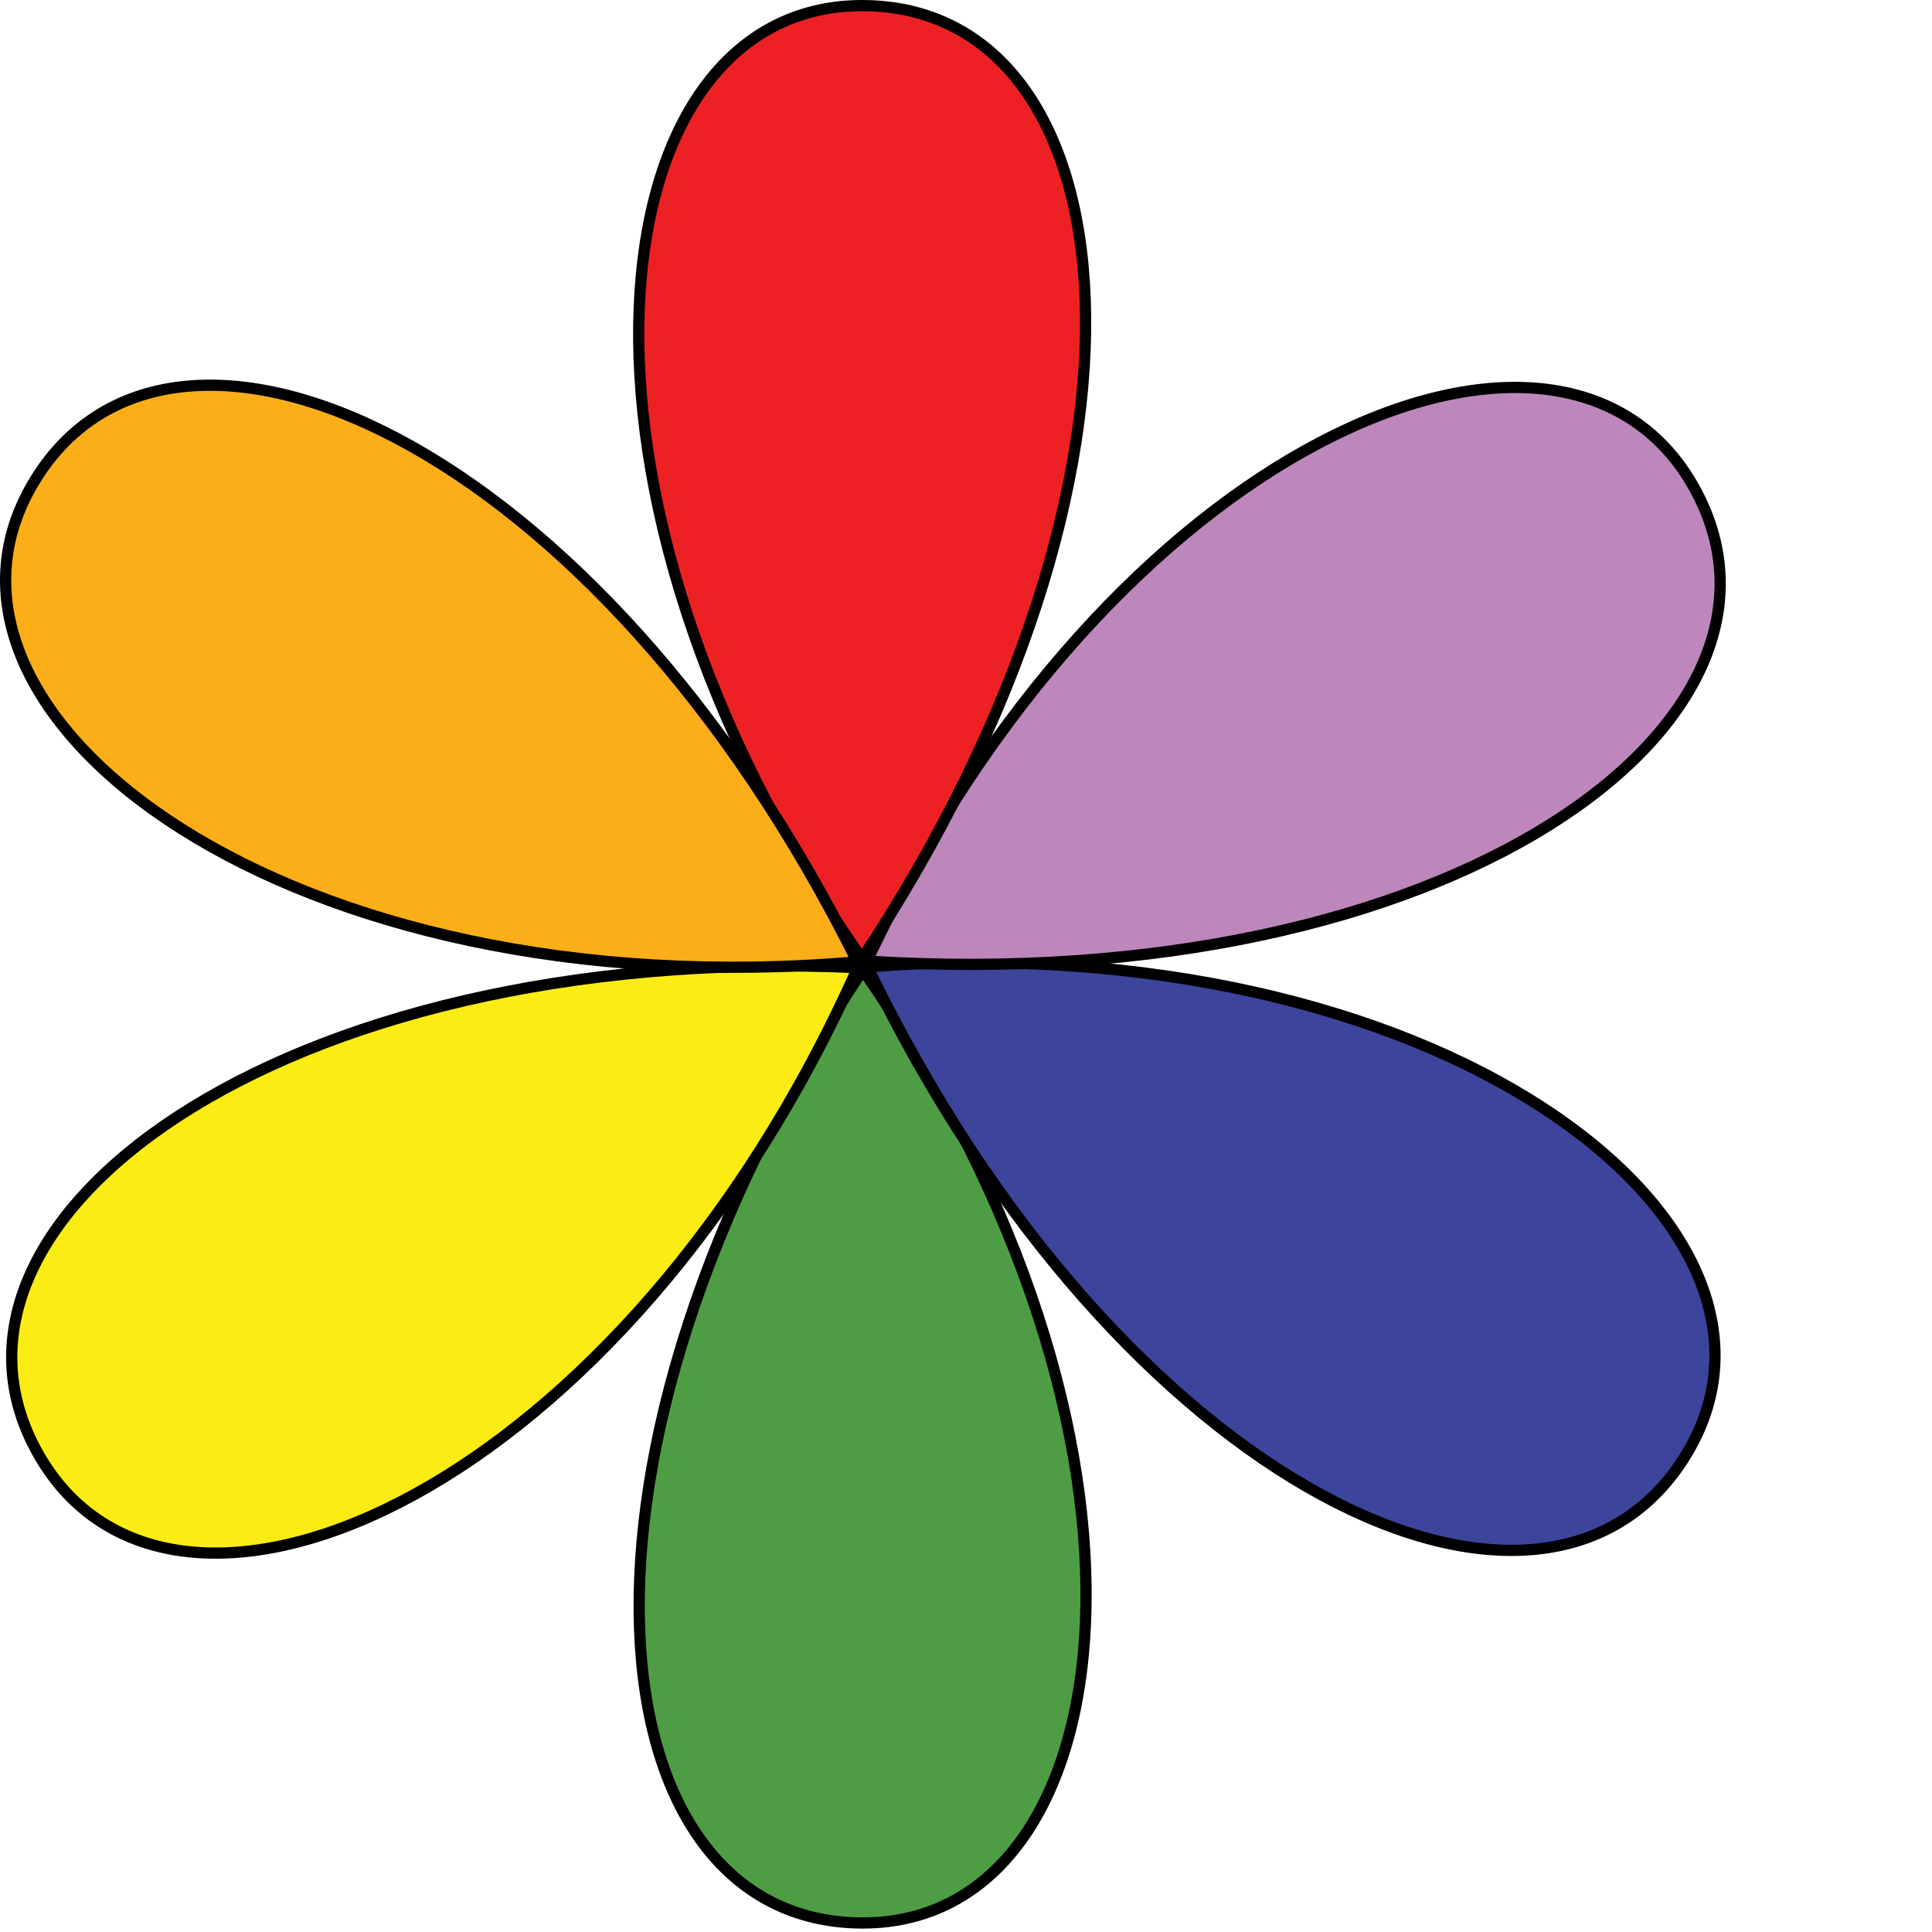
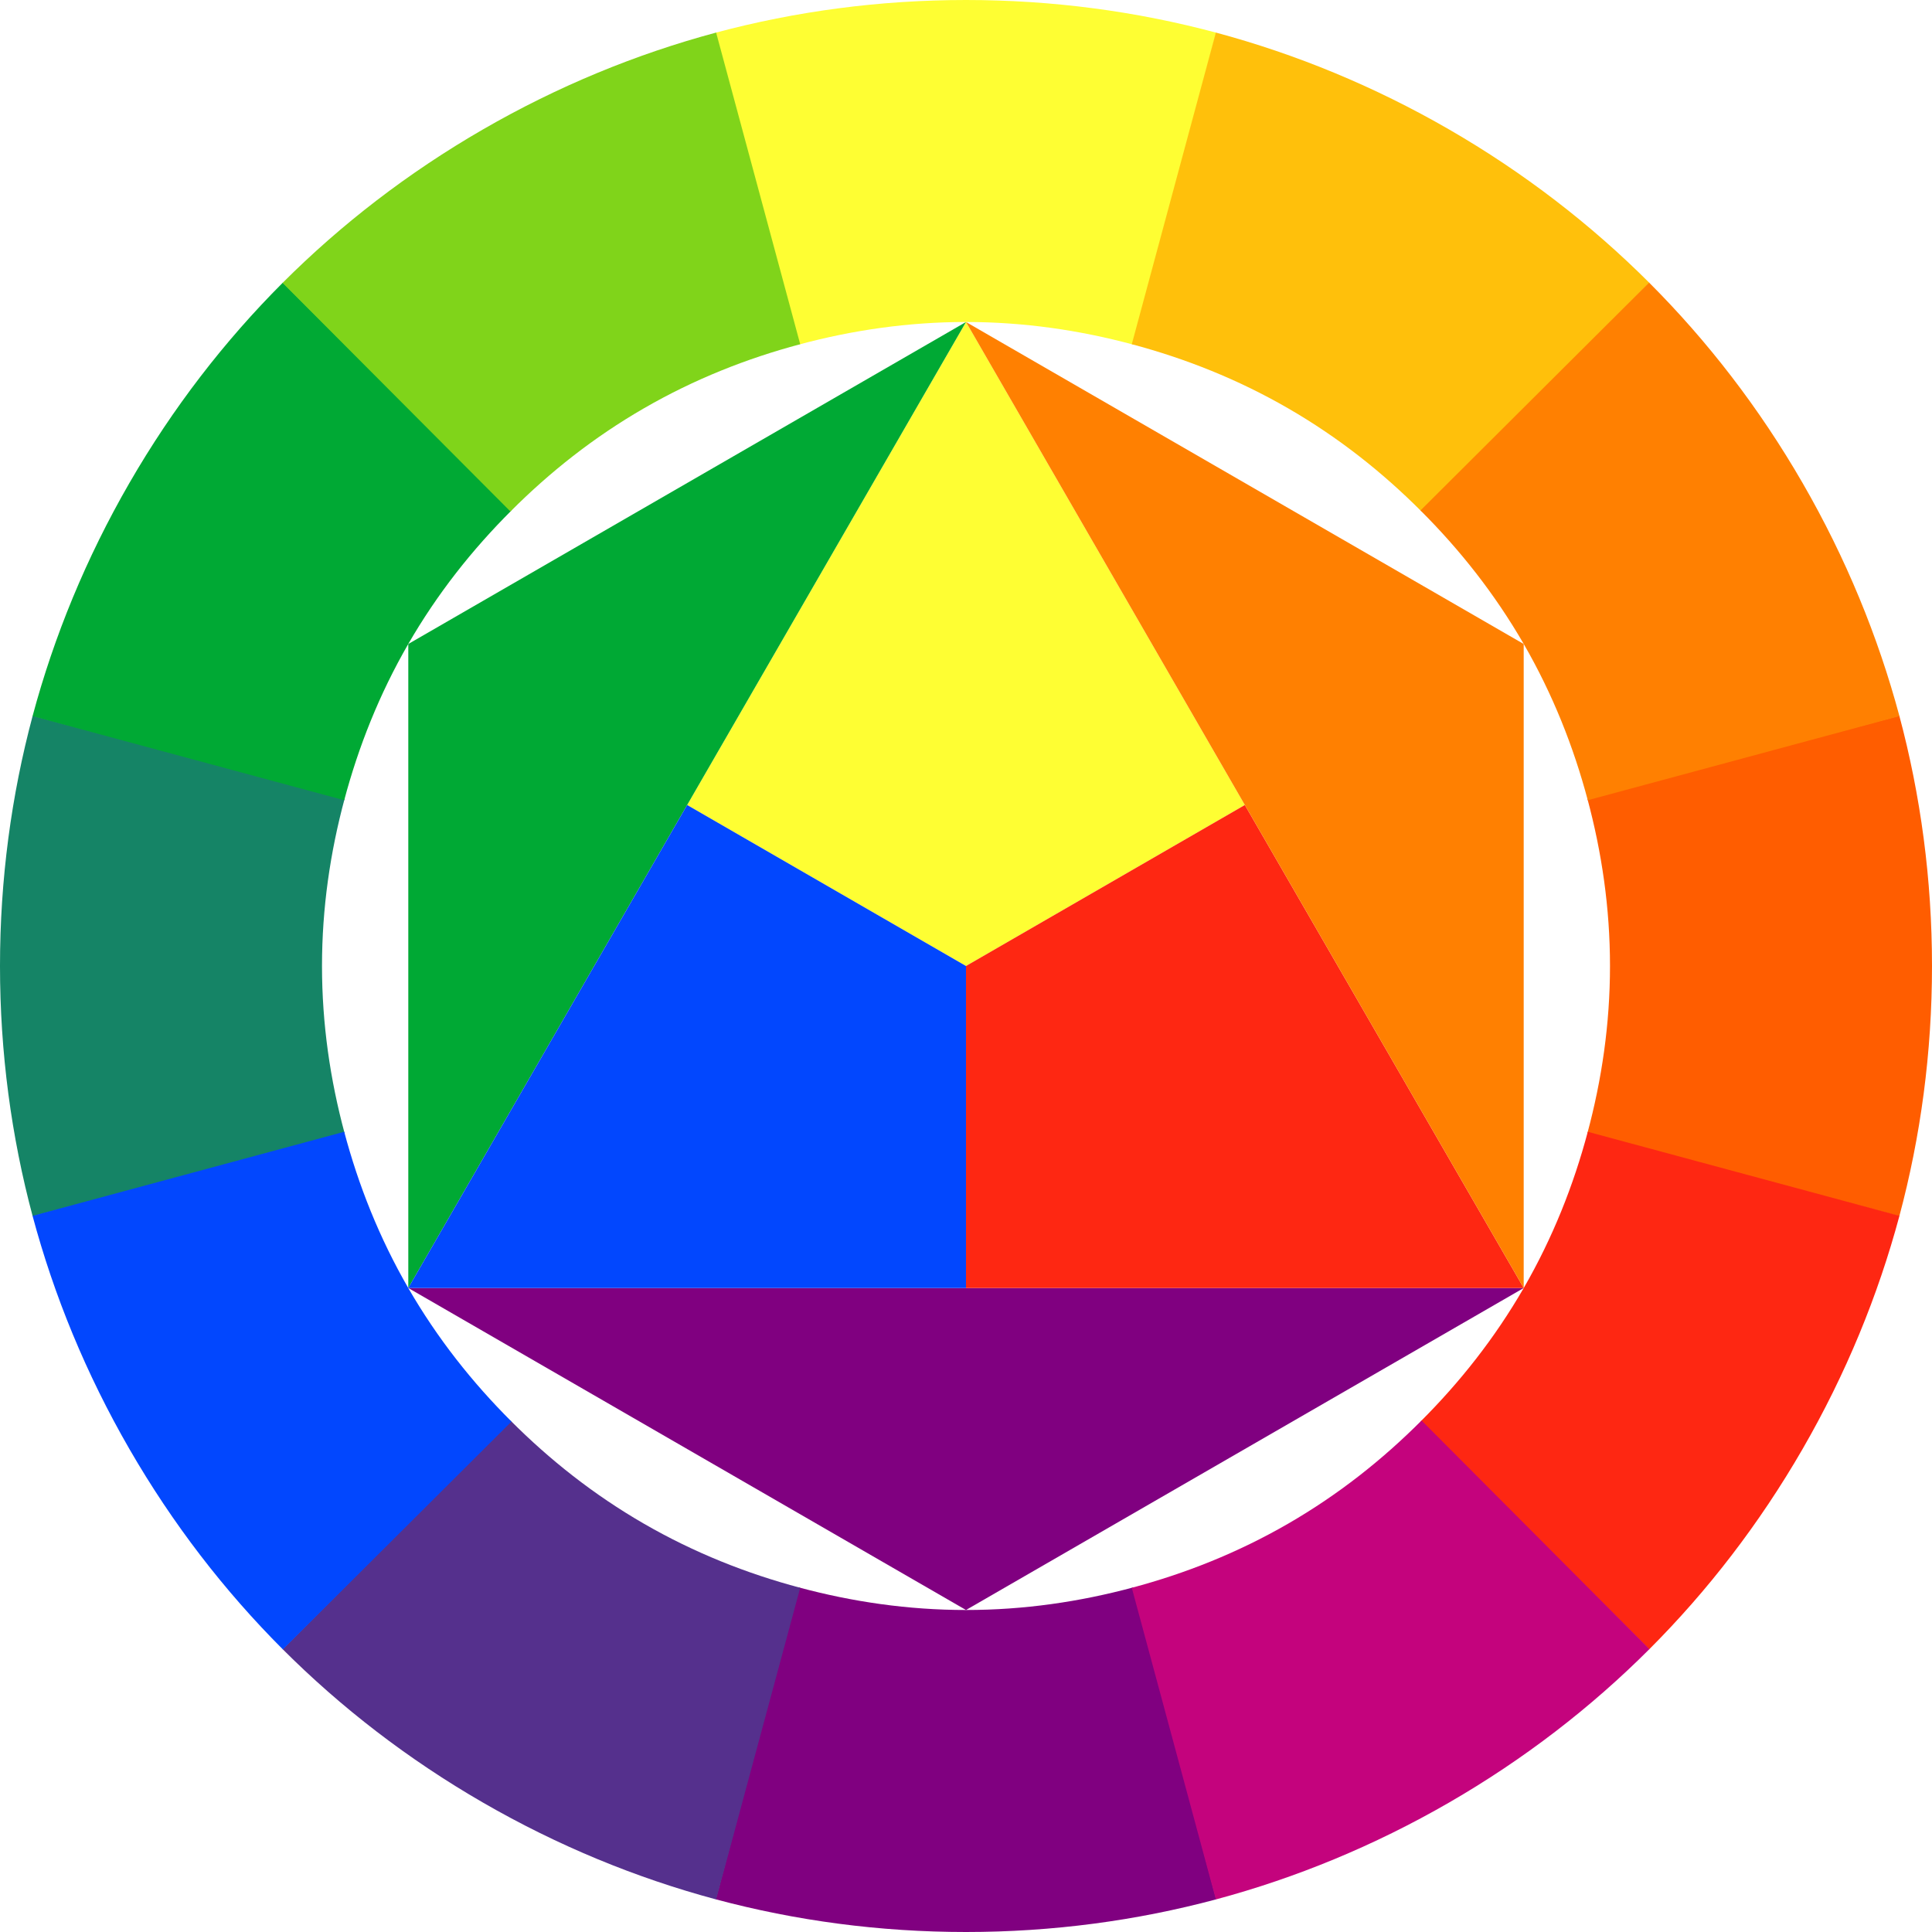
- <svg xmlns="http://www.w3.org/2000/svg" version="1.0" viewBox="0 0 172 172">
-   <path d="M76.815 86.348c-28.77 43.318-24.232 84.849 0 84.849 23.798 0 29.07-43.222 0-84.849z" fill="#4e9d44" fill-rule="evenodd" stroke="#000" stroke-linejoin="round" />
-   <path d="M76.368 86.14c-51.95-2.3-85.188 23.01-72.688 43.769 12.276 20.388 52.023 2.607 72.688-43.77z" fill="#fbec13" fill-rule="evenodd" stroke="#000" stroke-linejoin="round" />
-   <path d="M77.226 86.07c22.627 46.82 60.68 64.066 73.02 43.212 12.12-20.481-22.391-47.03-73.02-43.212z" fill="#3d449c" fill-rule="evenodd" stroke="#000" stroke-linejoin="round" />
-   <path d="M77.19 85.565c51.898 3.256 85.596-21.44 73.48-42.424-11.899-20.61-51.966-3.565-73.48 42.424z" fill="#bd87bb" fill-rule="evenodd" stroke="#000" stroke-linejoin="round" />
-   <path d="M76.737 85.348C105.506 42.031 100.97.5 76.737.5c-23.799 0-29.07 43.222 0 84.848z" fill="#ed2124" fill-rule="evenodd" stroke="#000" stroke-linejoin="round" />
-   <path d="M76.324 85.632c-23.13-46.573-61.366-63.41-73.481-42.424-11.9 20.61 22.896 46.786 73.48 42.424z" fill="#fcae18" fill-rule="evenodd" stroke="#000" stroke-linejoin="round" />
+ <svg xmlns="http://www.w3.org/2000/svg" version="1.0" width="340" height="340" id="svg2">
+   <defs id="defs4" />
+   <g id="layer1">
+     <g transform="translate(340,0)" id="g3590">
+       <g transform="matrix(7.083333,0,0,7.083333,-3456.667,-708.3333)" id="g3546" style="stroke:none">
+         <path d="m 464,100 c -2.15,0 -4.235,0.281 -6.219,0.812 l 2.062,7.75 C 461.173,108.204 462.558,108 464,108 c 1.442,0 2.827,0.204 4.156,0.562 l 2.062,-7.75 C 468.235,100.281 466.15,100 464,100 z" id="path3548" style="color:#000000;fill:#fefe33;fill-opacity:1;fill-rule:nonzero;stroke:none;stroke-width:0.141;marker:none;visibility:visible;display:inline;overflow:visible;enable-background:accumulate" />
+         <path d="m 464,148 c 2.15,0 4.235,-0.281 6.219,-0.812 l -2.062,-7.75 C 466.827,139.796 465.442,140 464,140 c -1.442,0 -2.827,-0.204 -4.156,-0.562 l -2.062,7.75 C 459.765,147.719 461.85,148 464,148 z" id="path3550" style="color:#000000;fill:#800080;fill-opacity:1;fill-rule:nonzero;stroke:none;stroke-width:0.141;marker:none;visibility:visible;display:inline;overflow:visible;enable-background:accumulate" />
+         <path d="m 488,124 c 0,-2.15 -0.281,-4.235 -0.812,-6.219 l -7.75,2.062 C 479.796,121.173 480,122.558 480,124 c 0,1.442 -0.204,2.827 -0.562,4.156 l 7.75,2.062 C 487.719,128.235 488,126.15 488,124 z" id="path3552" style="color:#000000;fill:#ff5d00;fill-opacity:1;fill-rule:nonzero;stroke:none;stroke-width:0.141;marker:none;visibility:visible;display:inline;overflow:visible;enable-background:accumulate" />
+         <path d="m 440,124 c 0,2.15 0.281,4.235 0.812,6.219 l 7.75,-2.062 C 448.204,126.827 448,125.442 448,124 c 0,-1.442 0.204,-2.827 0.562,-4.156 l -7.75,-2.062 C 440.281,119.765 440,121.85 440,124 z" id="path3554" style="color:#000000;fill:#158466;fill-opacity:1;fill-rule:nonzero;stroke:none;stroke-width:0.141;marker:none;visibility:visible;display:inline;overflow:visible;enable-background:accumulate" />
+         <path d="m 476,103.215 c -1.862,-1.075 -3.809,-1.874 -5.792,-2.406 l -2.089,7.743 c 1.33,0.354 2.632,0.87 3.881,1.591 1.249,0.721 2.346,1.59 3.318,2.565 l 5.661,-5.68 C 479.527,105.577 477.862,104.29 476,103.215 z" id="path3556" style="color:#000000;fill:#ffc00b;fill-opacity:1;fill-rule:nonzero;stroke:none;stroke-width:0.141;marker:none;visibility:visible;display:inline;overflow:visible;enable-background:accumulate" />
+         <path d="m 452,144.785 c 1.862,1.075 3.809,1.874 5.792,2.406 l 2.089,-7.743 c -1.33,-0.354 -2.632,-0.87 -3.881,-1.591 -1.249,-0.721 -2.346,-1.59 -3.318,-2.565 l -5.661,5.68 c 1.452,1.452 3.117,2.738 4.979,3.813 z" id="path3558" style="color:#000000;fill:#55308d;fill-opacity:1;fill-rule:nonzero;stroke:none;stroke-width:0.141;marker:none;visibility:visible;display:inline;overflow:visible;enable-background:accumulate" />
+         <path d="m 484.785,136 c 1.075,-1.862 1.874,-3.809 2.406,-5.792 l -7.743,-2.089 c -0.354,1.33 -0.87,2.632 -1.591,3.881 -0.721,1.249 -1.59,2.346 -2.565,3.318 l 5.68,5.661 c 1.452,-1.452 2.738,-3.117 3.813,-4.979 z" id="path3560" style="color:#000000;fill:#fe2712;fill-opacity:1;fill-rule:nonzero;stroke:none;stroke-width:0.141;marker:none;visibility:visible;display:inline;overflow:visible;enable-background:accumulate" />
+         <path d="m 443.215,112 c -1.075,1.862 -1.874,3.809 -2.406,5.792 l 7.743,2.089 c 0.354,-1.33 0.87,-2.632 1.591,-3.881 0.721,-1.249 1.59,-2.346 2.565,-3.318 l -5.68,-5.661 c -1.452,1.452 -2.738,3.117 -3.813,4.979 z" id="path3562" style="color:#000000;fill:#00a934;fill-opacity:1;fill-rule:nonzero;stroke:none;stroke-width:0.141;marker:none;visibility:visible;display:inline;overflow:visible;enable-background:accumulate" />
+         <path d="m 452,103.215 c -1.862,1.075 -3.527,2.361 -4.979,3.813 l 5.661,5.68 c 0.972,-0.975 2.069,-1.844 3.318,-2.565 1.249,-0.721 2.55,-1.237 3.881,-1.591 l -2.089,-7.743 c -1.983,0.532 -3.93,1.331 -5.792,2.406 z" id="path3564" style="color:#000000;fill:#80d41a;fill-opacity:1;fill-rule:nonzero;stroke:none;stroke-width:0.141;marker:none;visibility:visible;display:inline;overflow:visible;enable-background:accumulate" />
+         <path d="m 476,144.785 c 1.862,-1.075 3.527,-2.361 4.979,-3.813 l -5.661,-5.68 c -0.972,0.975 -2.069,1.844 -3.318,2.565 -1.249,0.721 -2.55,1.237 -3.881,1.591 l 2.089,7.743 c 1.983,-0.532 3.93,-1.331 5.792,-2.406 z" id="path3566" style="color:#000000;fill:#c4037d;fill-opacity:1;fill-rule:nonzero;stroke:none;stroke-width:0.141;marker:none;visibility:visible;display:inline;overflow:visible;enable-background:accumulate" />
+         <path d="m 484.785,112 c -1.075,-1.862 -2.361,-3.527 -3.813,-4.979 l -5.68,5.661 c 0.975,0.972 1.844,2.069 2.565,3.318 0.721,1.249 1.237,2.55 1.591,3.881 l 7.743,-2.089 C 486.659,115.809 485.86,113.862 484.785,112 z" id="path3568" style="color:#000000;fill:#ff8001;fill-opacity:1;fill-rule:nonzero;stroke:none;stroke-width:0.141;marker:none;visibility:visible;display:inline;overflow:visible;enable-background:accumulate" />
+         <path d="m 443.215,136 c 1.075,1.862 2.361,3.527 3.813,4.979 l 5.68,-5.661 c -0.975,-0.972 -1.844,-2.069 -2.565,-3.318 -0.721,-1.249 -1.237,-2.55 -1.591,-3.881 l -7.743,2.089 c 0.532,1.983 1.331,3.93 2.406,5.792 z" id="path3570" style="color:#000000;fill:#0247fe;fill-opacity:1;fill-rule:nonzero;stroke:none;stroke-width:0.141;marker:none;visibility:visible;display:inline;overflow:visible;enable-background:accumulate" />
+       </g>
+       <g transform="matrix(7.083333,0,0,7.083333,-3456.667,-708.3333)" id="g3572" style="stroke:none">
+         <path d="m 450.144,132 27.713,0 L 464,140 450.144,132 z" id="path3574" style="color:#000000;fill:#800080;fill-opacity:1;fill-rule:nonzero;stroke:none;stroke-width:0.141;marker:none;visibility:visible;display:inline;overflow:visible;enable-background:accumulate" />
+         <path d="M 464,124 457.072,120 464,108 470.928,120 464,124 z" id="path3576" style="color:#000000;fill:#fefe33;fill-opacity:1;fill-rule:nonzero;stroke:none;stroke-width:0.141;marker:none;visibility:visible;display:inline;overflow:visible;enable-background:accumulate" />
+         <path d="m 464,108 -13.856,24 0,-16 13.856,-8 z" id="path3578" style="color:#000000;fill:#00a934;fill-opacity:1;fill-rule:nonzero;stroke:none;stroke-width:0.141;marker:none;visibility:visible;display:inline;overflow:visible;enable-background:accumulate" />
+         <path d="m 464,124 6.928,-4 6.928,12 -13.856,0 L 464,124 z" id="path3580" style="color:#000000;fill:#fe2712;fill-opacity:1;fill-rule:nonzero;stroke:none;stroke-width:0.141;marker:none;visibility:visible;display:inline;overflow:visible;enable-background:accumulate" />
+         <path d="M 477.856,132 464,108 l 13.856,8 -1e-5,16 z" id="path3582" style="color:#000000;fill:#ff8001;fill-opacity:1;fill-rule:nonzero;stroke:none;stroke-width:0.141;marker:none;visibility:visible;display:inline;overflow:visible;enable-background:accumulate" />
+         <path d="m 464,124 0,8 -13.856,0 L 457.072,120 464,124 z" id="path3584" style="color:#000000;fill:#0247fe;fill-opacity:1;fill-rule:nonzero;stroke:none;stroke-width:0.141;marker:none;visibility:visible;display:inline;overflow:visible;enable-background:accumulate" />
+       </g>
+     </g>
+   </g>
</svg>
